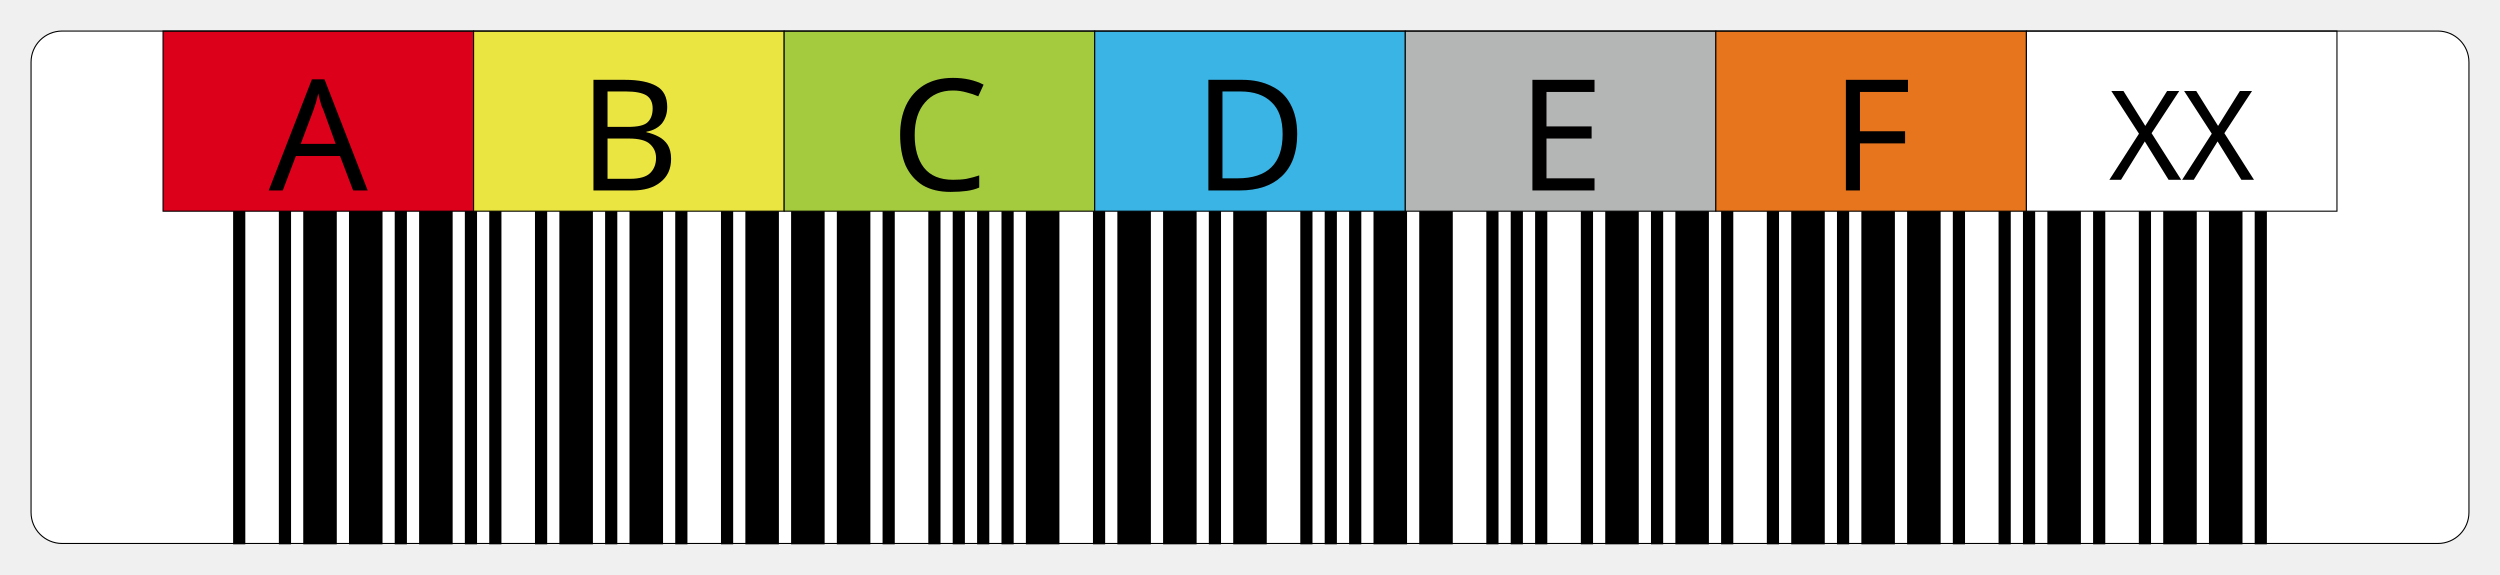
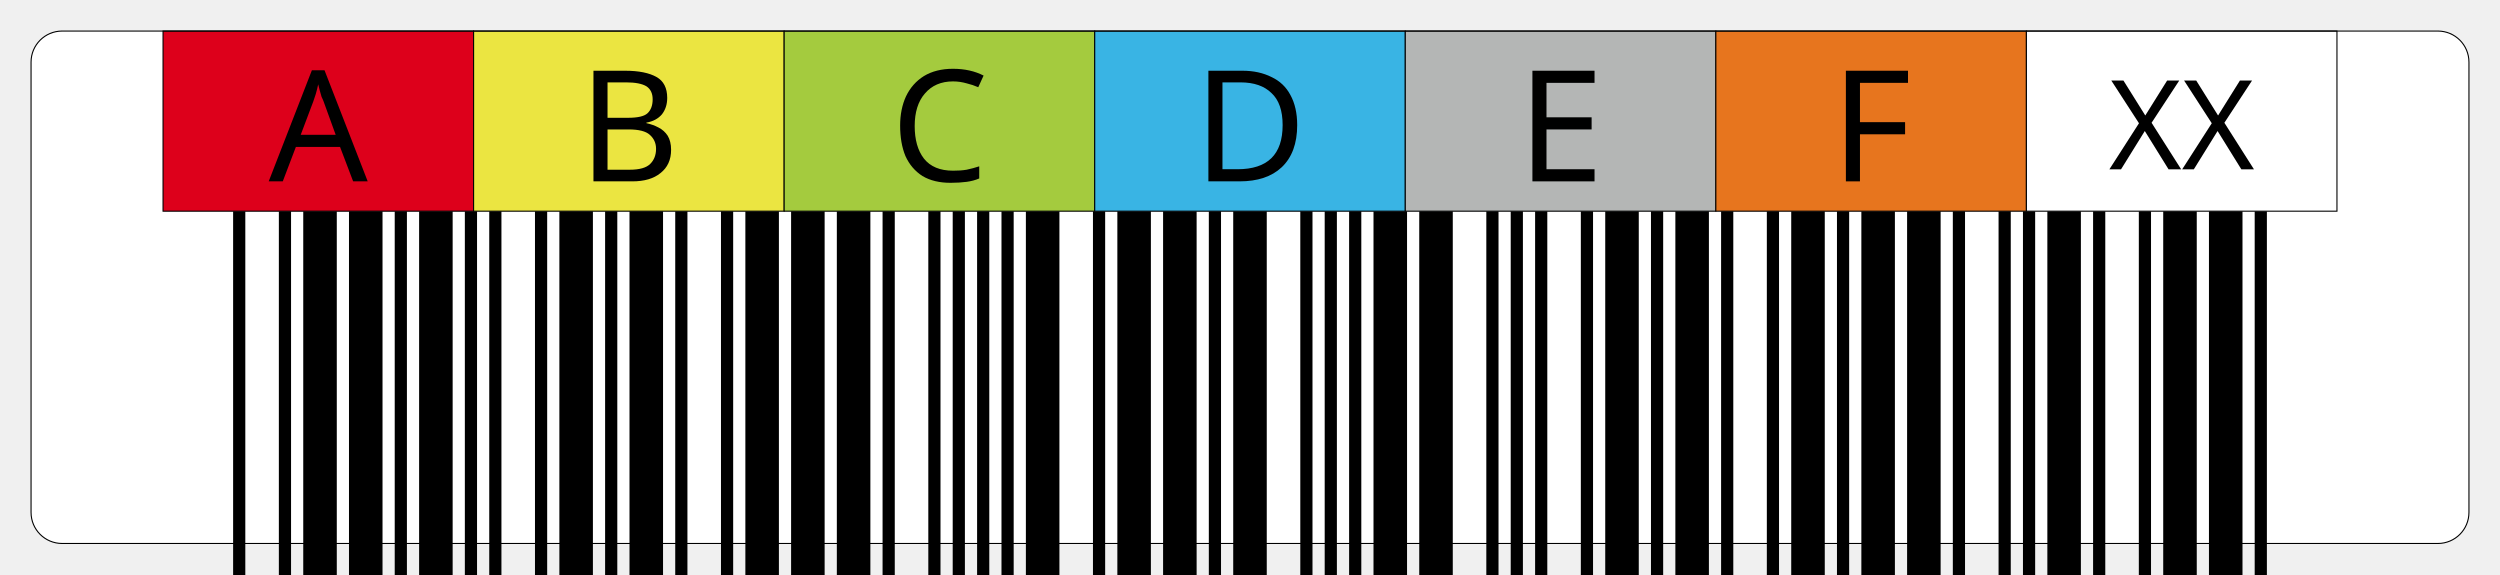
<svg xmlns="http://www.w3.org/2000/svg" width="80.5mm" height="18.5mm" viewBox="0 0 80.5 18.5" preserveAspectRatio="none" font-family="sans-serif">
  <defs>
-     <svg id="42" width="6.588mm" height="12.9mm">
-       <rect width="0.432" height="12.9" x="0.216" />
-       <rect width="0.432" height="12.9" x="1.836" />
-       <rect width="1.188" height="12.9" x="2.700" />
-       <rect width="1.188" height="12.9" x="4.320" />
-       <rect width="0.432" height="12.9" x="5.940" />
+     <svg id="42" width="6.588" height="10.7">
+       <rect width="0.432" height="100%" x="0.216" />
+       <rect width="0.432" height="100%" x="1.836" />
+       <rect width="1.188" height="100%" x="2.700" />
+       <rect width="1.188" height="100%" x="4.320" />
+       <rect width="0.432" height="100%" x="5.940" />
    </svg>
-     <svg id="49" width="6.588mm" height="12.9mm">
-       <rect width="1.188" height="12.9" x="0.216" />
-       <rect width="0.432" height="12.9" x="1.836" />
-       <rect width="0.432" height="12.9" x="3.456" />
-       <rect width="0.432" height="12.9" x="4.320" />
-       <rect width="1.188" height="12.9" x="5.184" />
+     <svg id="49" width="6.588" height="10.7">
+       <rect width="1.188" height="100%" x="0.216" />
+       <rect width="0.432" height="100%" x="1.836" />
+       <rect width="0.432" height="100%" x="3.456" />
+       <rect width="0.432" height="100%" x="4.320" />
+       <rect width="1.188" height="100%" x="5.184" />
    </svg>
-     <svg id="65" width="6.588mm" height="12.9mm">
-       <rect width="1.188" height="12.9" x="0.216" />
-       <rect width="0.432" height="12.9" x="1.836" />
-       <rect width="0.432" height="12.9" x="2.700" />
-       <rect width="0.432" height="12.9" x="4.320" />
-       <rect width="1.188" height="12.9" x="5.184" />
+     <svg id="65" width="6.588" height="10.7">
+       <rect width="1.188" height="100%" x="0.216" />
+       <rect width="0.432" height="100%" x="1.836" />
+       <rect width="0.432" height="100%" x="2.700" />
+       <rect width="0.432" height="100%" x="4.320" />
+       <rect width="1.188" height="100%" x="5.184" />
    </svg>
-     <svg id="66" width="6.588mm" height="12.9mm">
-       <rect width="0.432" height="12.9" x="0.216" />
-       <rect width="1.188" height="12.9" x="1.080" />
-       <rect width="0.432" height="12.9" x="2.700" />
-       <rect width="0.432" height="12.9" x="4.320" />
-       <rect width="1.188" height="12.9" x="5.184" />
+     <svg id="66" width="6.588" height="10.7">
+       <rect width="0.432" height="100%" x="0.216" />
+       <rect width="1.188" height="100%" x="1.080" />
+       <rect width="0.432" height="100%" x="2.700" />
+       <rect width="0.432" height="100%" x="4.320" />
+       <rect width="1.188" height="100%" x="5.184" />
    </svg>
-     <svg id="67" width="6.588mm" height="12.9mm">
-       <rect width="1.188" height="12.9" x="0.216" />
-       <rect width="1.188" height="12.9" x="1.836" />
-       <rect width="0.432" height="12.9" x="3.456" />
-       <rect width="0.432" height="12.9" x="5.076" />
-       <rect width="0.432" height="12.9" x="5.940" />
+     <svg id="67" width="6.588" height="10.7">
+       <rect width="1.188" height="100%" x="0.216" />
+       <rect width="1.188" height="100%" x="1.836" />
+       <rect width="0.432" height="100%" x="3.456" />
+       <rect width="0.432" height="100%" x="5.076" />
+       <rect width="0.432" height="100%" x="5.940" />
    </svg>
-     <svg id="68" width="6.588mm" height="12.9mm">
-       <rect width="0.432" height="12.9" x="0.216" />
-       <rect width="0.432" height="12.9" x="1.080" />
-       <rect width="1.188" height="12.9" x="1.944" />
-       <rect width="0.432" height="12.9" x="4.320" />
-       <rect width="1.188" height="12.9" x="5.184" />
+     <svg id="68" width="6.588" height="10.7">
+       <rect width="0.432" height="100%" x="0.216" />
+       <rect width="0.432" height="100%" x="1.080" />
+       <rect width="1.188" height="100%" x="1.944" />
+       <rect width="0.432" height="100%" x="4.320" />
+       <rect width="1.188" height="100%" x="5.184" />
    </svg>
-     <svg id="69" width="6.588mm" height="12.9mm">
-       <rect width="1.188" height="12.9" x="0.216" />
-       <rect width="0.432" height="12.9" x="1.836" />
-       <rect width="1.188" height="12.9" x="2.700" />
-       <rect width="0.432" height="12.9" x="5.076" />
-       <rect width="0.432" height="12.9" x="5.940" />
+     <svg id="69" width="6.588" height="10.7">
+       <rect width="1.188" height="100%" x="0.216" />
+       <rect width="0.432" height="100%" x="1.836" />
+       <rect width="1.188" height="100%" x="2.700" />
+       <rect width="0.432" height="100%" x="5.076" />
+       <rect width="0.432" height="100%" x="5.940" />
    </svg>
-     <svg id="70" width="6.588mm" height="12.9mm">
-       <rect width="0.432" height="12.9" x="0.216" />
-       <rect width="1.188" height="12.9" x="1.080" />
-       <rect width="1.188" height="12.9" x="2.700" />
-       <rect width="0.432" height="12.9" x="5.076" />
-       <rect width="0.432" height="12.9" x="5.940" />
+     <svg id="70" width="6.588" height="10.7">
+       <rect width="0.432" height="100%" x="0.216" />
+       <rect width="1.188" height="100%" x="1.080" />
+       <rect width="1.188" height="100%" x="2.700" />
+       <rect width="0.432" height="100%" x="5.076" />
+       <rect width="0.432" height="100%" x="5.940" />
    </svg>
-     <svg id="88" width="6.588mm" height="12.9mm">
-       <rect width="0.432" height="12.9" x="0.216" />
-       <rect width="0.432" height="12.9" x="1.836" />
-       <rect width="1.188" height="12.9" x="2.700" />
-       <rect width="0.432" height="12.9" x="4.320" />
-       <rect width="1.188" height="12.9" x="5.184" />
+     <svg id="88" width="6.588" height="10.7">
+       <rect width="0.432" height="100%" x="0.216" />
+       <rect width="0.432" height="100%" x="1.836" />
+       <rect width="1.188" height="100%" x="2.700" />
+       <rect width="0.432" height="100%" x="4.320" />
+       <rect width="1.188" height="100%" x="5.184" />
    </svg>
    <rect id="t" width="10" height="5.8" x="0" y="0" rx="0" ry="0" stroke="#000" stroke-width="0.035" />
    <rect id="b" width="78.5" height="16.5" x="1" y="1" rx="1" ry="1" />
  </defs>
  <use href="#b" fill="#FFF" />
-   <use href="#42" transform="translate(7.310 5.8) scale(0.9090909)" />
-   <use href="#65" transform="translate(13.299 5.8) scale(0.9090909)" />
-   <use href="#66" transform="translate(19.288 5.8) scale(0.9090909)" />
-   <use href="#67" transform="translate(25.277 5.8) scale(0.9090909)" />
-   <use href="#68" transform="translate(31.266 5.8) scale(0.9090909)" />
-   <use href="#69" transform="translate(37.255 5.8) scale(0.9090909)" />
-   <use href="#70" transform="translate(43.245 5.8) scale(0.9090909)" />
-   <use href="#88" transform="translate(49.234 5.8) scale(0.9090909)" />
-   <use href="#88" transform="translate(55.223 5.8) scale(0.9090909)" />
-   <use href="#49" transform="translate(61.212 5.8) scale(0.9090909)" />
-   <use href="#42" transform="translate(67.201 5.8) scale(0.9090909)" />
+   <use href="#42" transform="translate(7.310 6.800) scale(0.9090909)" />
+   <use href="#65" transform="translate(13.299 6.800) scale(0.9090909)" />
+   <use href="#66" transform="translate(19.288 6.800) scale(0.9090909)" />
+   <use href="#67" transform="translate(25.277 6.800) scale(0.9090909)" />
+   <use href="#68" transform="translate(31.266 6.800) scale(0.9090909)" />
+   <use href="#69" transform="translate(37.255 6.800) scale(0.9090909)" />
+   <use href="#70" transform="translate(43.245 6.800) scale(0.9090909)" />
+   <use href="#88" transform="translate(49.234 6.800) scale(0.9090909)" />
+   <use href="#88" transform="translate(55.223 6.800) scale(0.9090909)" />
+   <use href="#49" transform="translate(61.212 6.800) scale(0.9090909)" />
+   <use href="#42" transform="translate(67.201 6.800) scale(0.9090909)" />
  <g transform="translate(5.250 1)">
    <use href="#t" fill="#DD001B" />
-     <text x="5" y="3.4" dominant-baseline="middle" text-anchor="middle" transform="rotate(0 5 3.4)" font-size="5">A</text>
+     <text x="5" y="2.9" dominant-baseline="central" text-anchor="middle" transform="rotate(0 5 2.9)" font-size="5">A</text>
  </g>
  <g transform="translate(15.250 1)">
    <use href="#t" fill="#EBE541" />
-     <text x="5" y="3.4" dominant-baseline="middle" text-anchor="middle" transform="rotate(0 5 3.4)" font-size="5">B</text>
+     <text x="5" y="2.9" dominant-baseline="central" text-anchor="middle" transform="rotate(0 5 2.9)" font-size="5">B</text>
  </g>
  <g transform="translate(25.250 1)">
    <use href="#t" fill="#A4CB3E" />
-     <text x="5" y="3.4" dominant-baseline="middle" text-anchor="middle" transform="rotate(0 5 3.4)" font-size="5">C</text>
+     <text x="5" y="2.9" dominant-baseline="central" text-anchor="middle" transform="rotate(0 5 2.9)" font-size="5">C</text>
  </g>
  <g transform="translate(35.250 1)">
    <use href="#t" fill="#39B4E4" />
-     <text x="5" y="3.4" dominant-baseline="middle" text-anchor="middle" transform="rotate(0 5 3.4)" font-size="5">D</text>
+     <text x="5" y="2.9" dominant-baseline="central" text-anchor="middle" transform="rotate(0 5 2.9)" font-size="5">D</text>
  </g>
  <g transform="translate(45.250 1)">
    <use href="#t" fill="#B4B6B5" />
-     <text x="5" y="3.4" dominant-baseline="middle" text-anchor="middle" transform="rotate(0 5 3.4)" font-size="5">E</text>
+     <text x="5" y="2.9" dominant-baseline="central" text-anchor="middle" transform="rotate(0 5 2.9)" font-size="5">E</text>
  </g>
  <g transform="translate(55.250 1)">
    <use href="#t" fill="#E7751E" />
-     <text x="5" y="3.4" dominant-baseline="middle" text-anchor="middle" transform="rotate(0 5 3.4)" font-size="5">F</text>
+     <text x="5" y="2.9" dominant-baseline="central" text-anchor="middle" transform="rotate(0 5 2.9)" font-size="5">F</text>
  </g>
  <g transform="translate(65.250 1)">
    <use href="#t" fill="#FFF" />
-     <text x="5" y="3.4" dominant-baseline="middle" text-anchor="middle" transform="rotate(0 5 3.4)" font-size="4">XX</text>
+     <text x="5" y="2.9" dominant-baseline="central" text-anchor="middle" transform="rotate(0 5 2.9)" font-size="4">XX</text>
  </g>
  <use href="#b" fill="none" stroke="#000" stroke-width="0.035" />
</svg>
